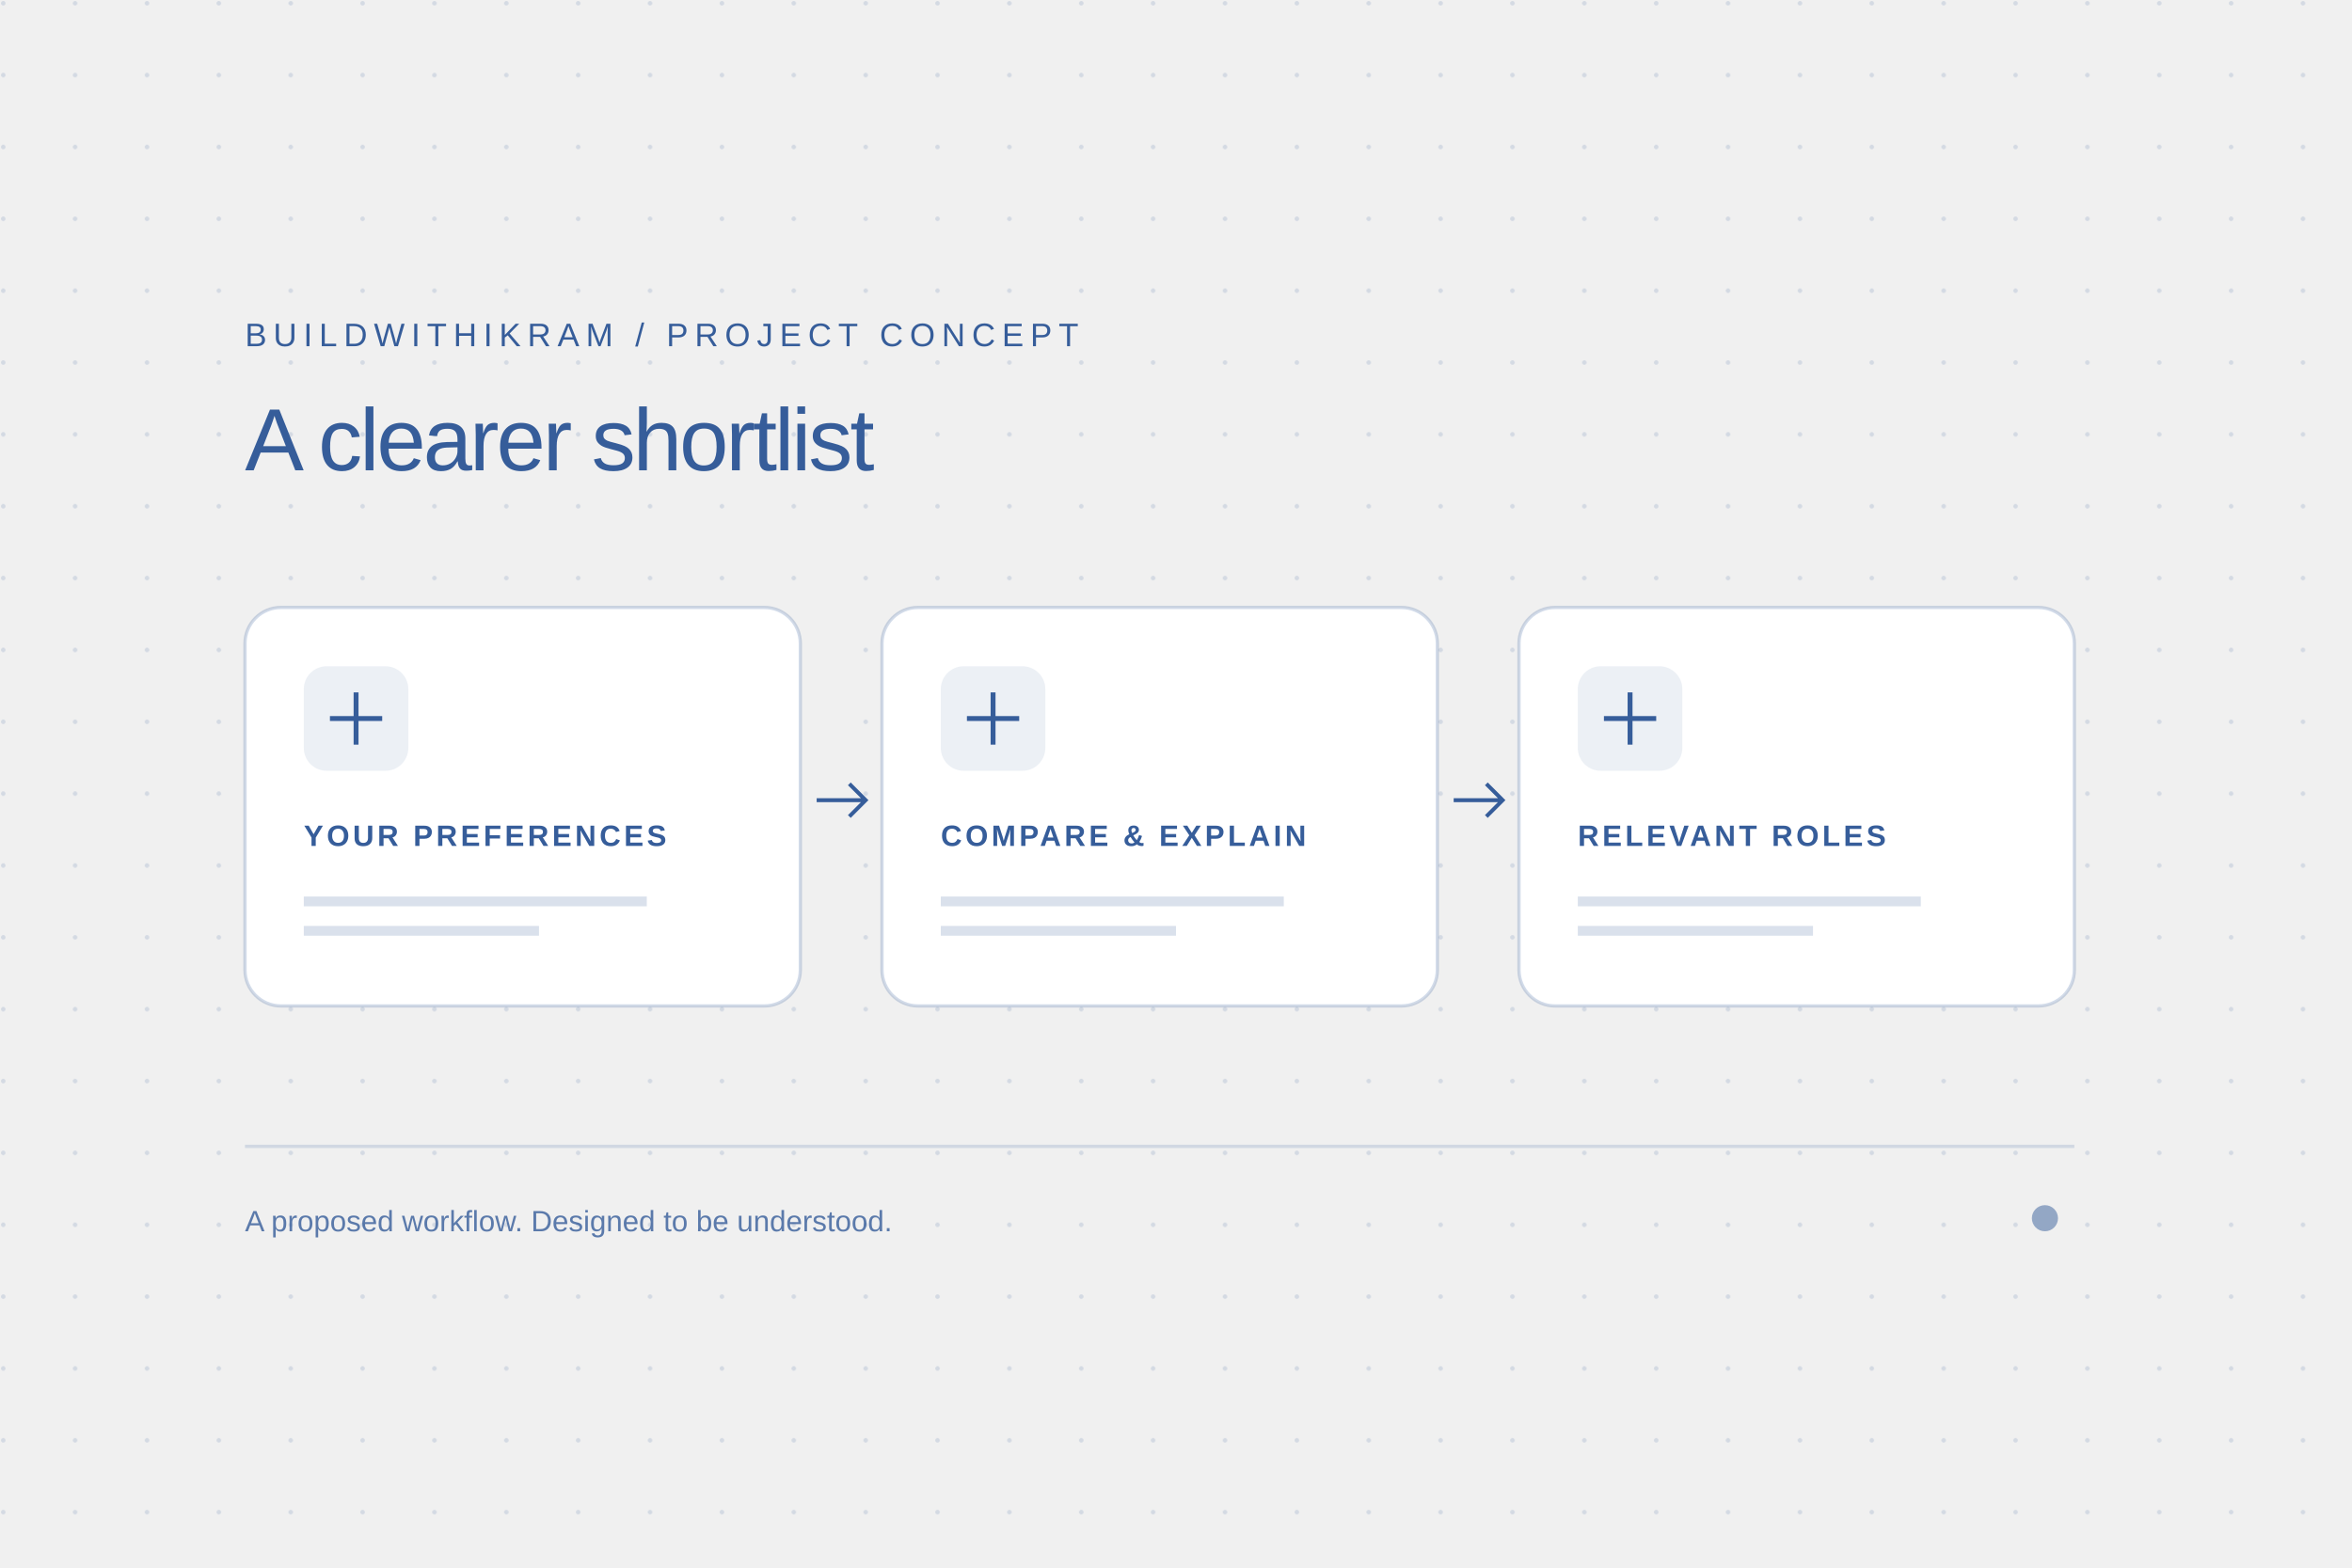
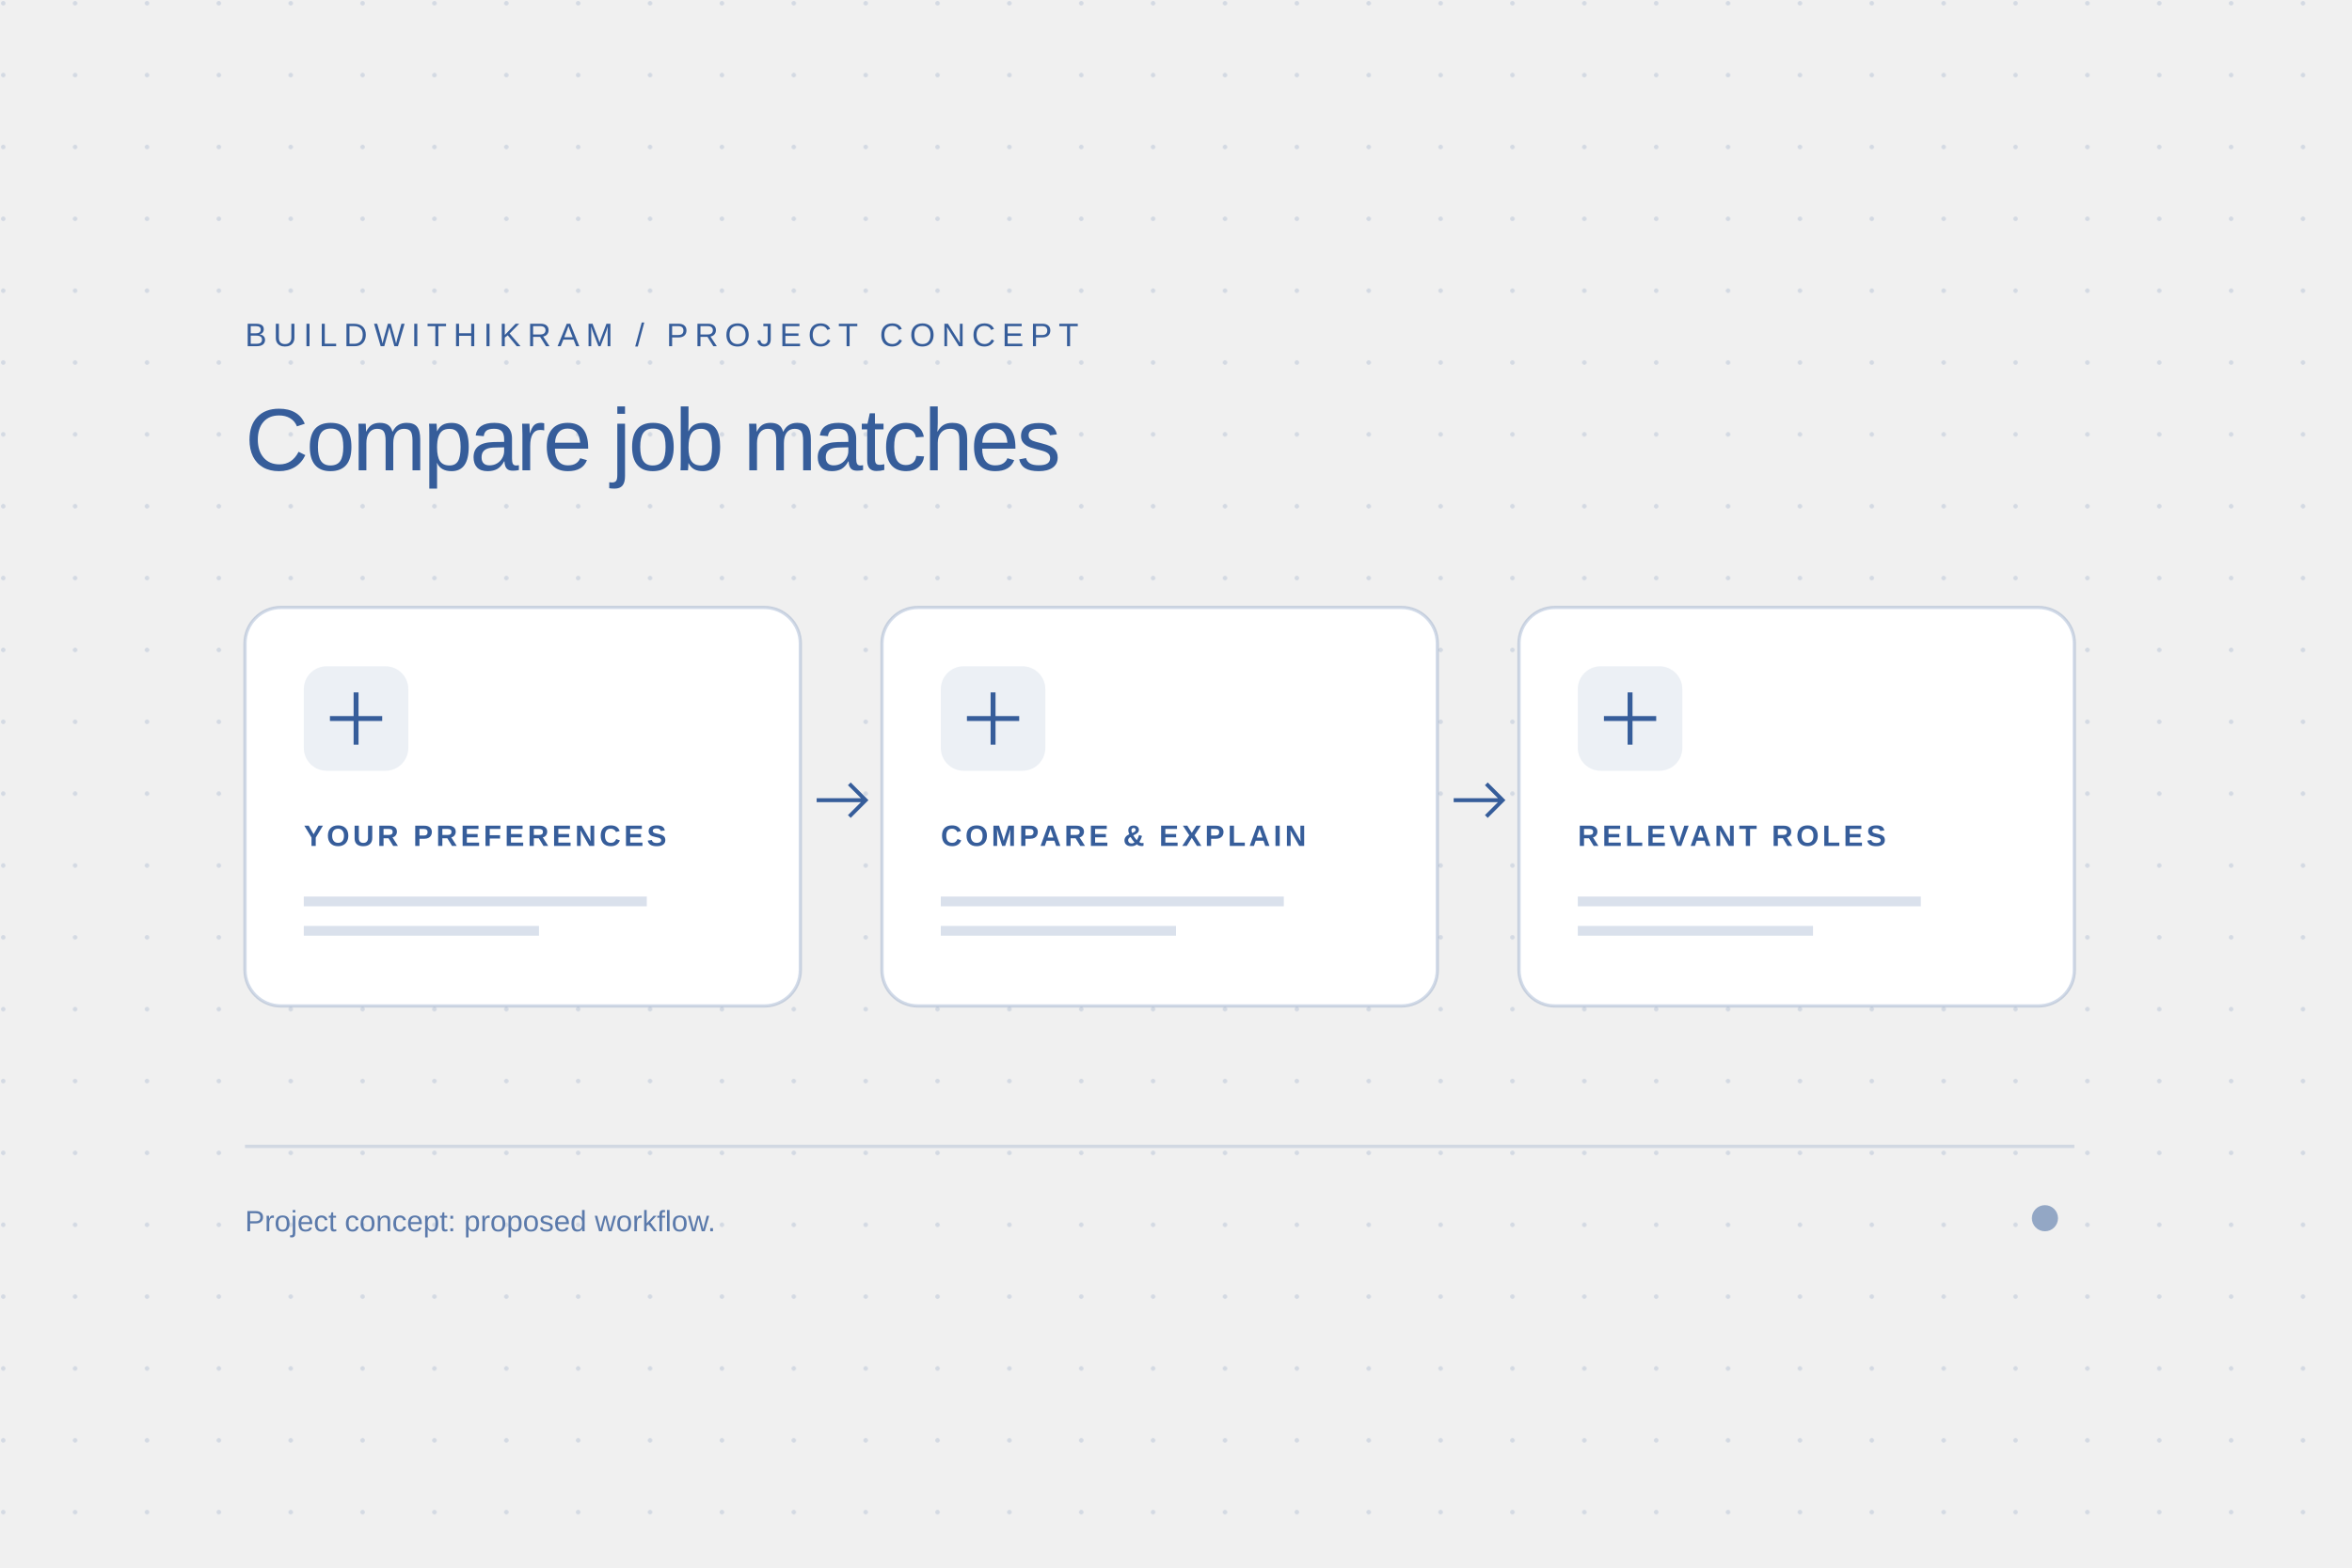
<svg xmlns="http://www.w3.org/2000/svg" width="720" height="480" viewBox="0 0 720 480">
  <defs>
    <pattern id="grid" width="22" height="22" patternUnits="userSpaceOnUse">
      <circle cx="1" cy="1" r=".7" fill="#365d9a" opacity=".15" />
    </pattern>
  </defs>
  <rect width="720" height="480" fill="url(#grid)" />
  <text x="75" y="106" font-family="Arial,sans-serif" font-size="10" letter-spacing="2" fill="#365d9a">BUILDWITHIKRAM / PROJECT CONCEPT</text>
-   <text x="75" y="144" font-family="Arial,sans-serif" font-size="27" fill="#365d9a" letter-spacing="-.8">A clearer shortlist</text>
+   <text x="75" y="144" font-family="Arial,sans-serif" font-size="27" fill="#365d9a" letter-spacing="-.8">Compare job matches</text>
  <rect x="75" y="186" width="170" height="122" rx="11" fill="#ffffff" stroke="#365d9a" stroke-opacity=".22" />
  <rect x="93" y="204" width="32" height="32" rx="7" fill="#365d9a" fill-opacity=".09" />
  <path d="M101 220h16m-8-8v16" stroke="#365d9a" stroke-width="1.5" />
  <text x="93" y="259" font-family="Arial,sans-serif" font-size="9" font-weight="600" letter-spacing="1" fill="#365d9a">YOUR PREFERENCES</text>
  <path d="M93 276h105m-105 9h72" stroke="#365d9a" stroke-opacity=".18" stroke-width="3" />
  <path d="M250 245h15m-5-5 5 5-5 5" fill="none" stroke="#365d9a" stroke-width="1.2" />
  <rect x="270" y="186" width="170" height="122" rx="11" fill="#ffffff" stroke="#365d9a" stroke-opacity=".22" />
  <rect x="288" y="204" width="32" height="32" rx="7" fill="#365d9a" fill-opacity=".09" />
  <path d="M296 220h16m-8-8v16" stroke="#365d9a" stroke-width="1.5" />
  <text x="288" y="259" font-family="Arial,sans-serif" font-size="9" font-weight="600" letter-spacing="1" fill="#365d9a">COMPARE &amp; EXPLAIN</text>
  <path d="M288 276h105m-105 9h72" stroke="#365d9a" stroke-opacity=".18" stroke-width="3" />
  <path d="M445 245h15m-5-5 5 5-5 5" fill="none" stroke="#365d9a" stroke-width="1.2" />
  <rect x="465" y="186" width="170" height="122" rx="11" fill="#ffffff" stroke="#365d9a" stroke-opacity=".22" />
  <rect x="483" y="204" width="32" height="32" rx="7" fill="#365d9a" fill-opacity=".09" />
  <path d="M491 220h16m-8-8v16" stroke="#365d9a" stroke-width="1.5" />
  <text x="483" y="259" font-family="Arial,sans-serif" font-size="9" font-weight="600" letter-spacing="1" fill="#365d9a">RELEVANT ROLES</text>
  <path d="M483 276h105m-105 9h72" stroke="#365d9a" stroke-opacity=".18" stroke-width="3" />
  <path d="M75 351h560" stroke="#365d9a" opacity=".17" />
-   <text x="75" y="377" font-family="Arial,sans-serif" font-size="9" fill="#365d9a" opacity=".8">A proposed workflow. Designed to be understood.</text>
+   <text x="75" y="377" font-family="Arial,sans-serif" font-size="9" fill="#365d9a" opacity=".8">Project concept: proposed workflow.</text>
  <circle cx="626" cy="373" r="4" fill="#365d9a" opacity=".5" />
</svg>
